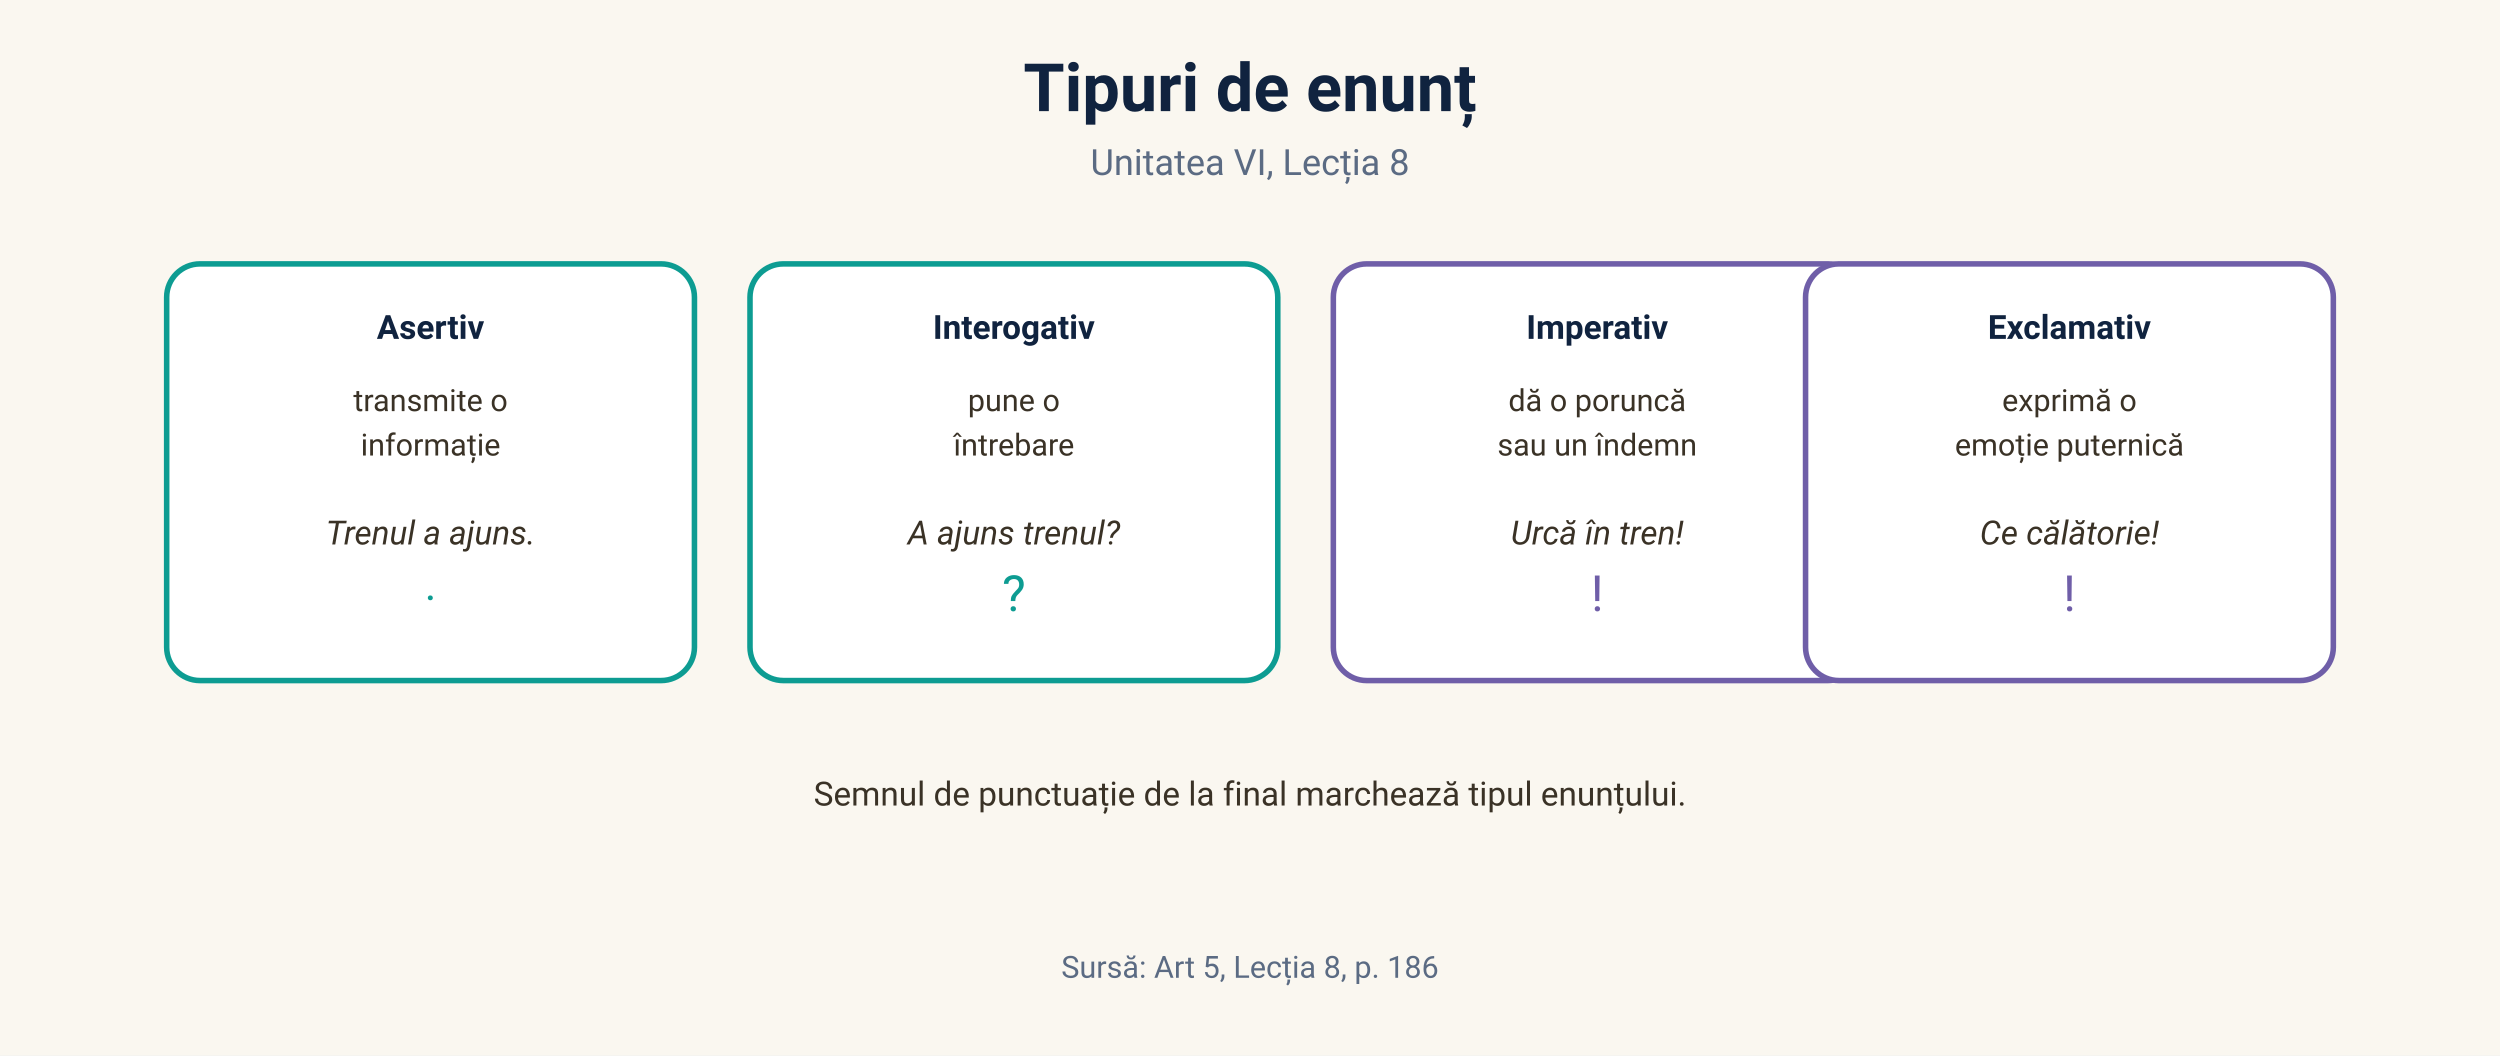
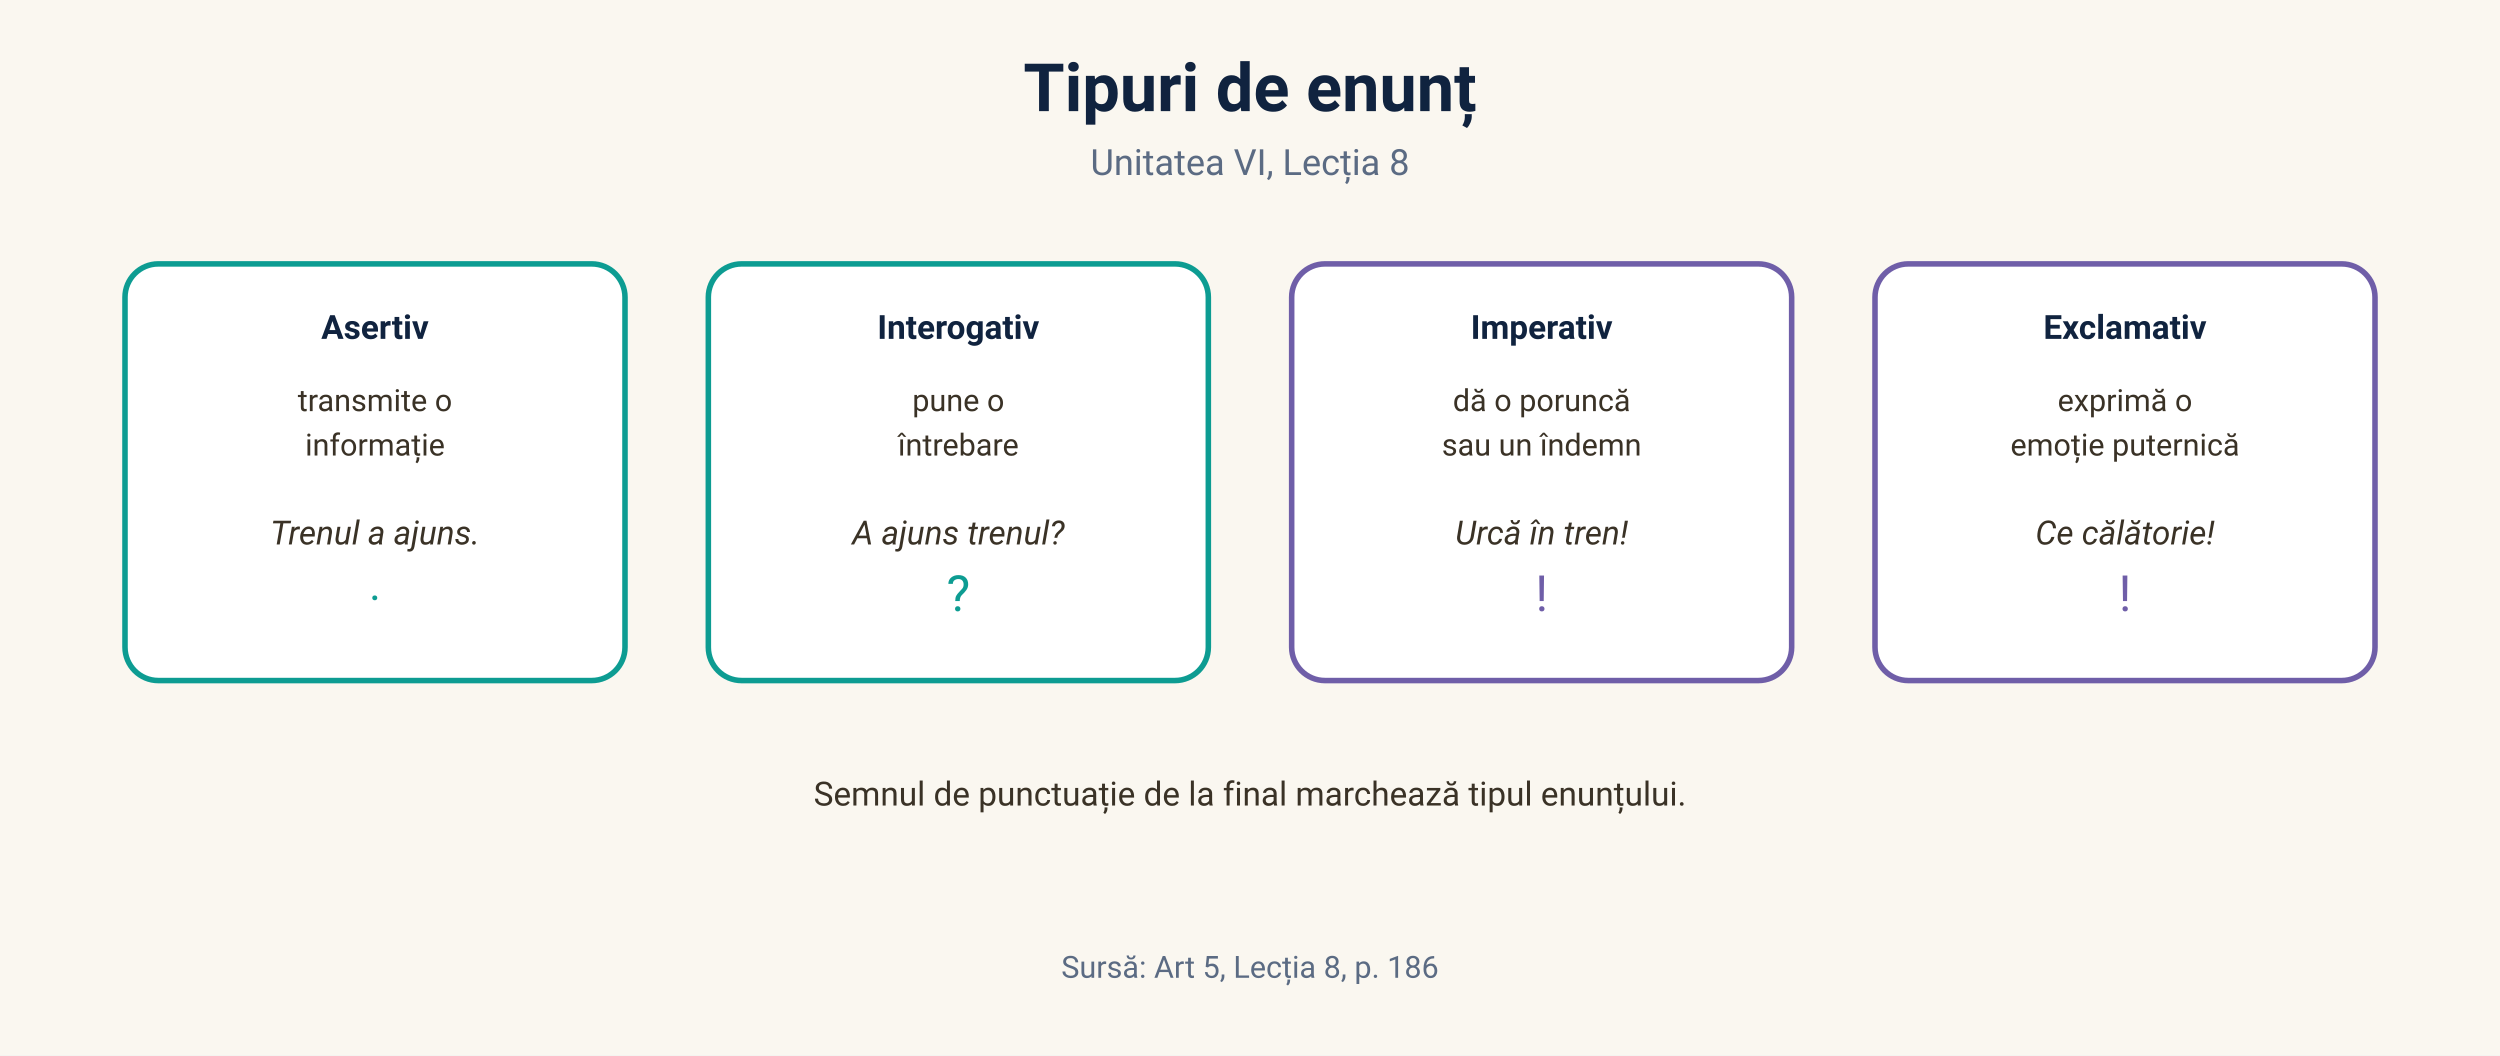
<svg xmlns="http://www.w3.org/2000/svg" viewBox="0 0 900 380" font-family="'Segoe UI', 'Plus Jakarta Sans', -apple-system, Roboto, sans-serif">
  <rect width="900" height="380" fill="#faf7f0" />
  <text x="450" y="40" text-anchor="middle" font-size="24" font-weight="700" fill="#10233f">Tipuri de enunț</text>
  <text x="450" y="63" text-anchor="middle" font-size="13" fill="#5b6b83">Unitatea VI, Lecția 8</text>
  <g font-size="12" fill="#3a3226">
-     <rect x="60" y="95" width="190" height="150" rx="12" fill="#ffffff" stroke="#0d9c92" stroke-width="2" />
-     <text x="155" y="122" text-anchor="middle" font-weight="700" fill="#10233f">Asertiv</text>
-     <text x="155" y="148" text-anchor="middle" font-size="11">transmite o</text>
-     <text x="155" y="164" text-anchor="middle" font-size="11">informație</text>
-     <text x="155" y="196" text-anchor="middle" font-style="italic">Trenul a ajuns.</text>
-     <text x="155" y="216" text-anchor="middle" font-size="16" fill="#0d9c92">.</text>
-     <rect x="270" y="95" width="190" height="150" rx="12" fill="#ffffff" stroke="#0d9c92" stroke-width="2" />
-     <text x="365" y="122" text-anchor="middle" font-weight="700" fill="#10233f">Interogativ</text>
-     <text x="365" y="148" text-anchor="middle" font-size="11">pune o</text>
-     <text x="365" y="164" text-anchor="middle" font-size="11">întrebare</text>
-     <text x="365" y="196" text-anchor="middle" font-style="italic">A ajuns trenul?</text>
-     <text x="365" y="220" text-anchor="middle" font-size="18" fill="#0d9c92">?</text>
-     <rect x="480" y="95" width="190" height="150" rx="12" fill="#ffffff" stroke="#6f5ea8" stroke-width="2" />
-     <text x="575" y="122" text-anchor="middle" font-weight="700" fill="#10233f">Imperativ</text>
-     <text x="575" y="148" text-anchor="middle" font-size="11">dă o poruncă</text>
-     <text x="575" y="164" text-anchor="middle" font-size="11">sau un îndemn</text>
-     <text x="575" y="196" text-anchor="middle" font-style="italic">Urcă în tren!</text>
-     <text x="575" y="220" text-anchor="middle" font-size="18" fill="#6f5ea8">!</text>
-     <rect x="650" y="95" width="190" height="150" rx="12" fill="#ffffff" stroke="#6f5ea8" stroke-width="2" />
-     <text x="745" y="122" text-anchor="middle" font-weight="700" fill="#10233f">Exclamativ</text>
-     <text x="745" y="148" text-anchor="middle" font-size="11">exprimă o</text>
-     <text x="745" y="164" text-anchor="middle" font-size="11">emoție puternică</text>
-     <text x="745" y="196" text-anchor="middle" font-style="italic">Ce călătorie!</text>
-     <text x="745" y="220" text-anchor="middle" font-size="18" fill="#6f5ea8">!</text>
+     <rect x="45" y="95" width="180" height="150" rx="12" fill="#ffffff" stroke="#0d9c92" stroke-width="2" />
+     <text x="135" y="122" text-anchor="middle" font-weight="700" fill="#10233f">Asertiv</text>
+     <text x="135" y="148" text-anchor="middle" font-size="11">transmite o</text>
+     <text x="135" y="164" text-anchor="middle" font-size="11">informație</text>
+     <text x="135" y="196" text-anchor="middle" font-style="italic">Trenul a ajuns.</text>
+     <text x="135" y="216" text-anchor="middle" font-size="16" fill="#0d9c92">.</text>
+     <rect x="255" y="95" width="180" height="150" rx="12" fill="#ffffff" stroke="#0d9c92" stroke-width="2" />
+     <text x="345" y="122" text-anchor="middle" font-weight="700" fill="#10233f">Interogativ</text>
+     <text x="345" y="148" text-anchor="middle" font-size="11">pune o</text>
+     <text x="345" y="164" text-anchor="middle" font-size="11">întrebare</text>
+     <text x="345" y="196" text-anchor="middle" font-style="italic">A ajuns trenul?</text>
+     <text x="345" y="220" text-anchor="middle" font-size="18" fill="#0d9c92">?</text>
+     <rect x="465" y="95" width="180" height="150" rx="12" fill="#ffffff" stroke="#6f5ea8" stroke-width="2" />
+     <text x="555" y="122" text-anchor="middle" font-weight="700" fill="#10233f">Imperativ</text>
+     <text x="555" y="148" text-anchor="middle" font-size="11">dă o poruncă</text>
+     <text x="555" y="164" text-anchor="middle" font-size="11">sau un îndemn</text>
+     <text x="555" y="196" text-anchor="middle" font-style="italic">Urcă în tren!</text>
+     <text x="555" y="220" text-anchor="middle" font-size="18" fill="#6f5ea8">!</text>
+     <rect x="675" y="95" width="180" height="150" rx="12" fill="#ffffff" stroke="#6f5ea8" stroke-width="2" />
+     <text x="765" y="122" text-anchor="middle" font-weight="700" fill="#10233f">Exclamativ</text>
+     <text x="765" y="148" text-anchor="middle" font-size="11">exprimă o</text>
+     <text x="765" y="164" text-anchor="middle" font-size="11">emoție puternică</text>
+     <text x="765" y="196" text-anchor="middle" font-style="italic">Ce călătorie!</text>
+     <text x="765" y="220" text-anchor="middle" font-size="18" fill="#6f5ea8">!</text>
  </g>
  <text x="450" y="290" text-anchor="middle" font-size="12" fill="#3a3226">Semnul de punctuație de la final marchează tipul enunțului.</text>
  <text x="450" y="352" text-anchor="middle" font-size="11" fill="#5b6b83">Sursă: Art 5, Lecția 8, p. 186</text>
</svg>
